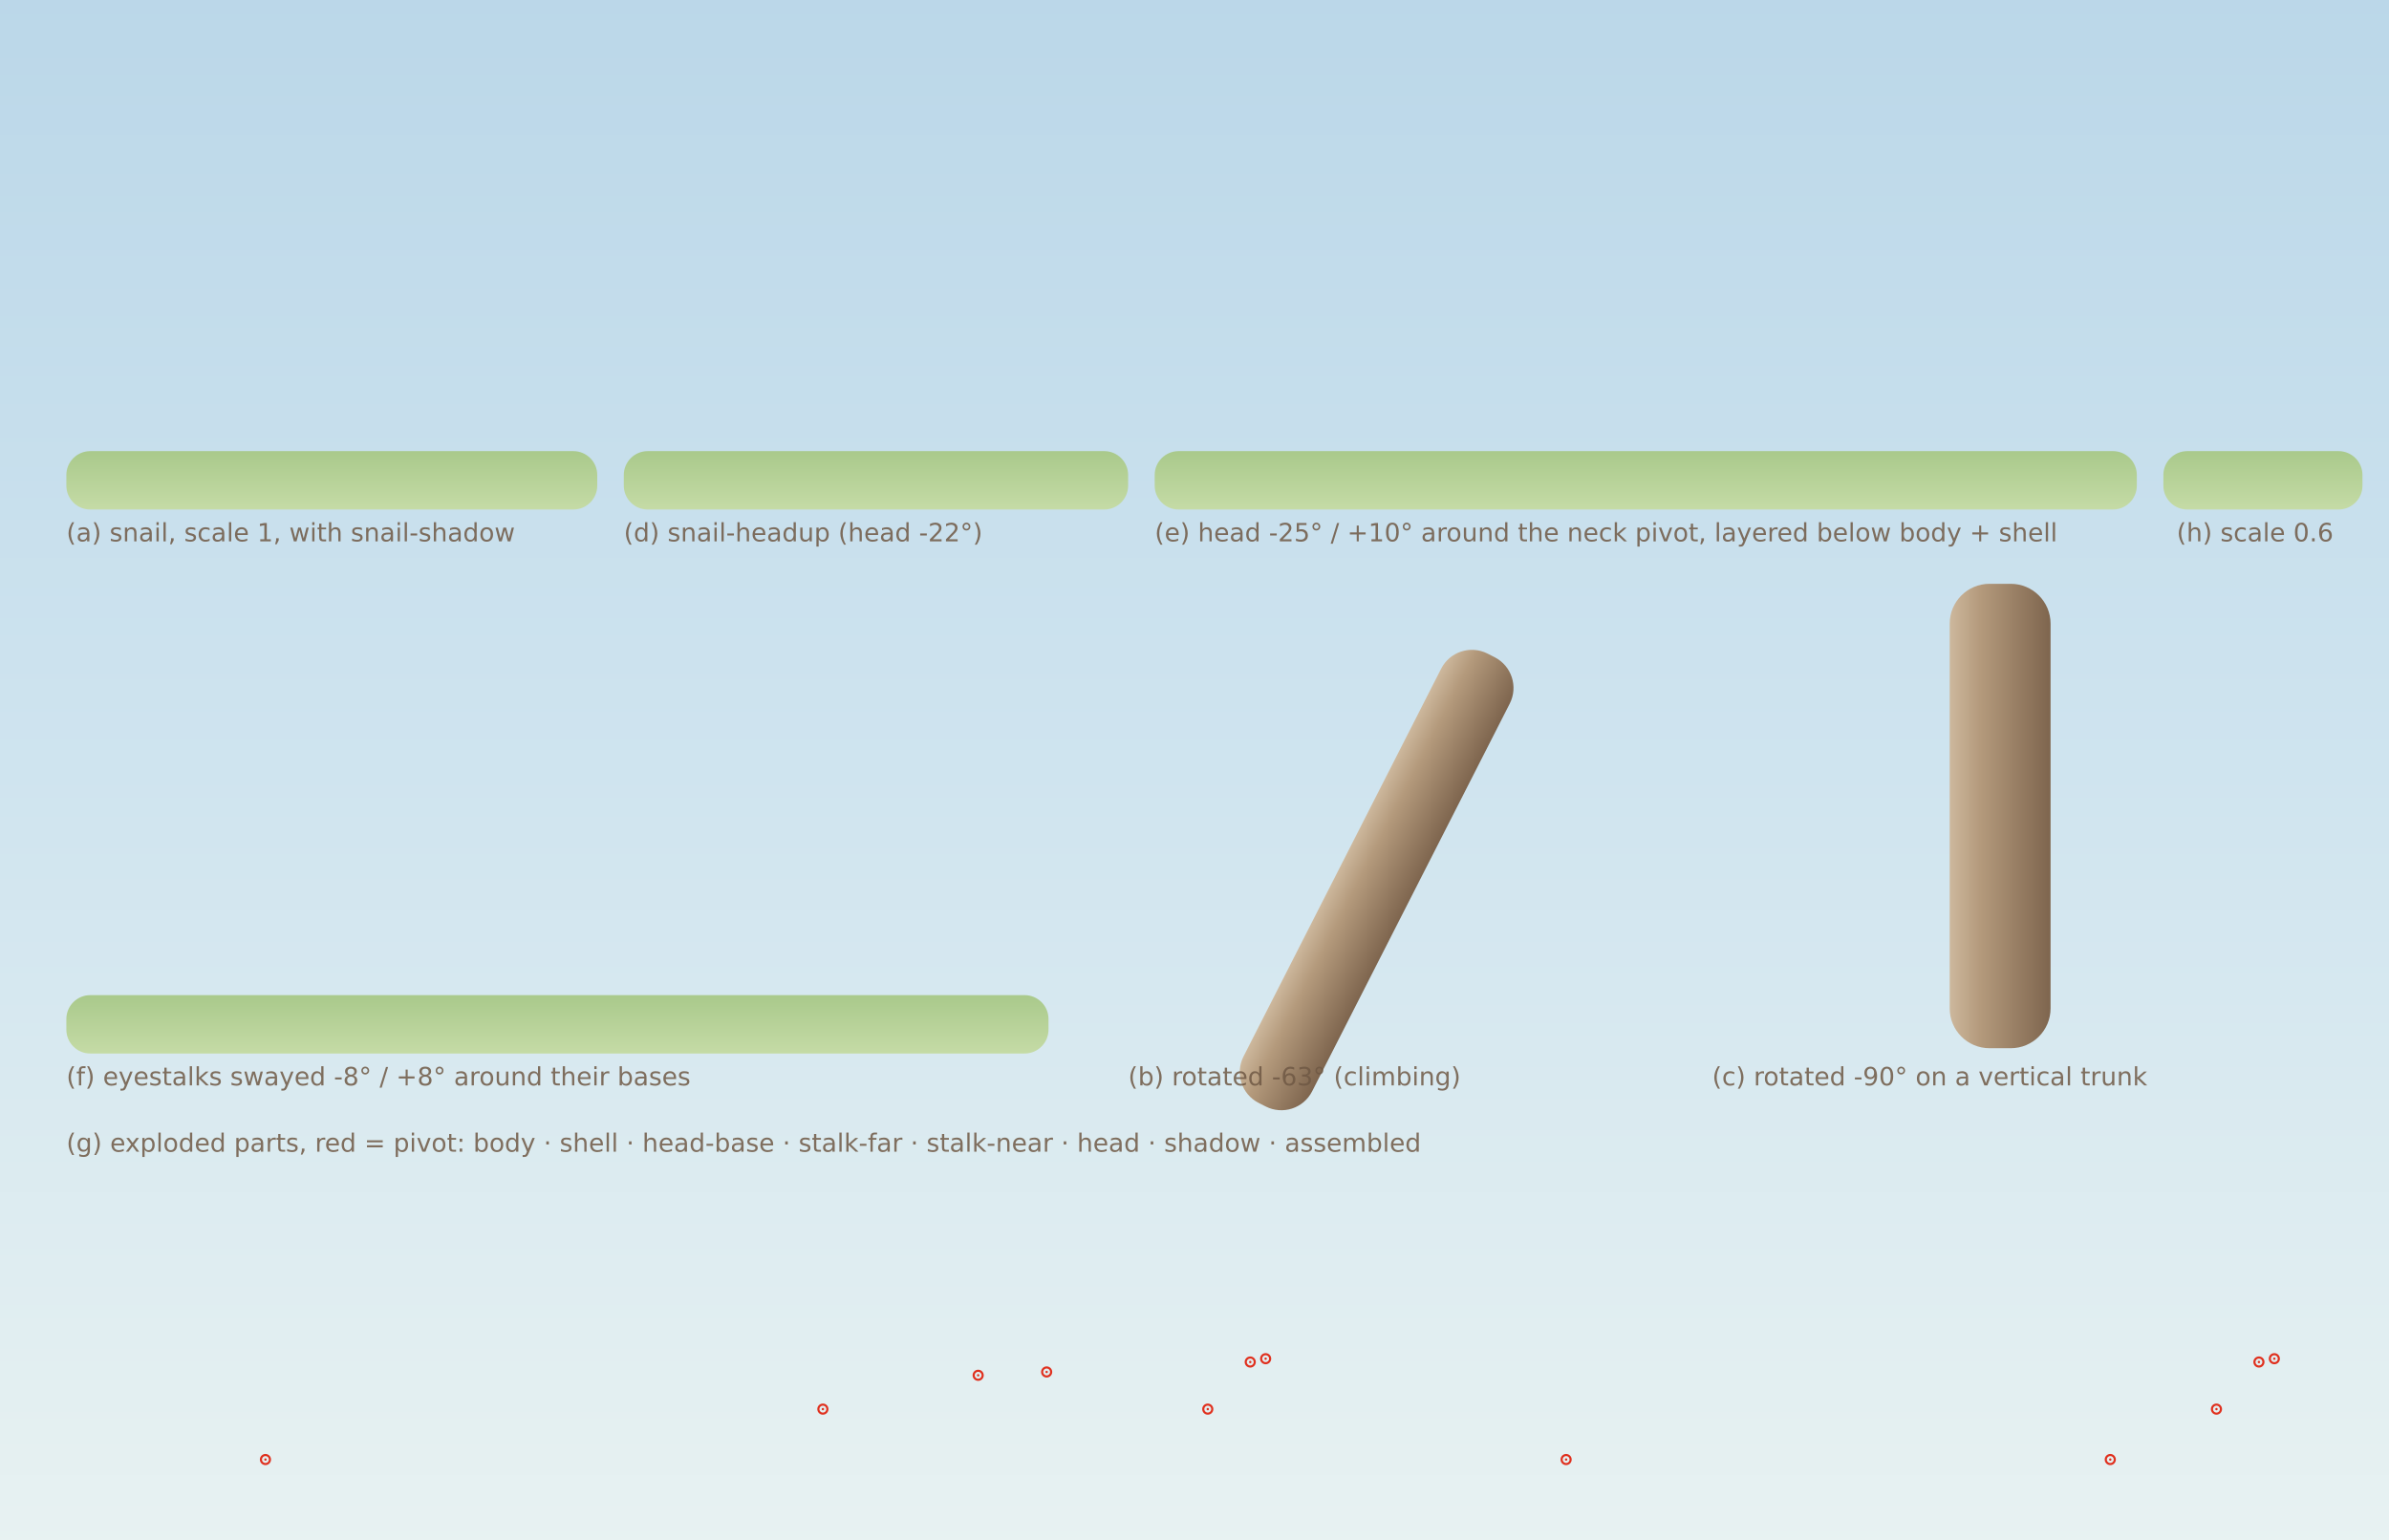
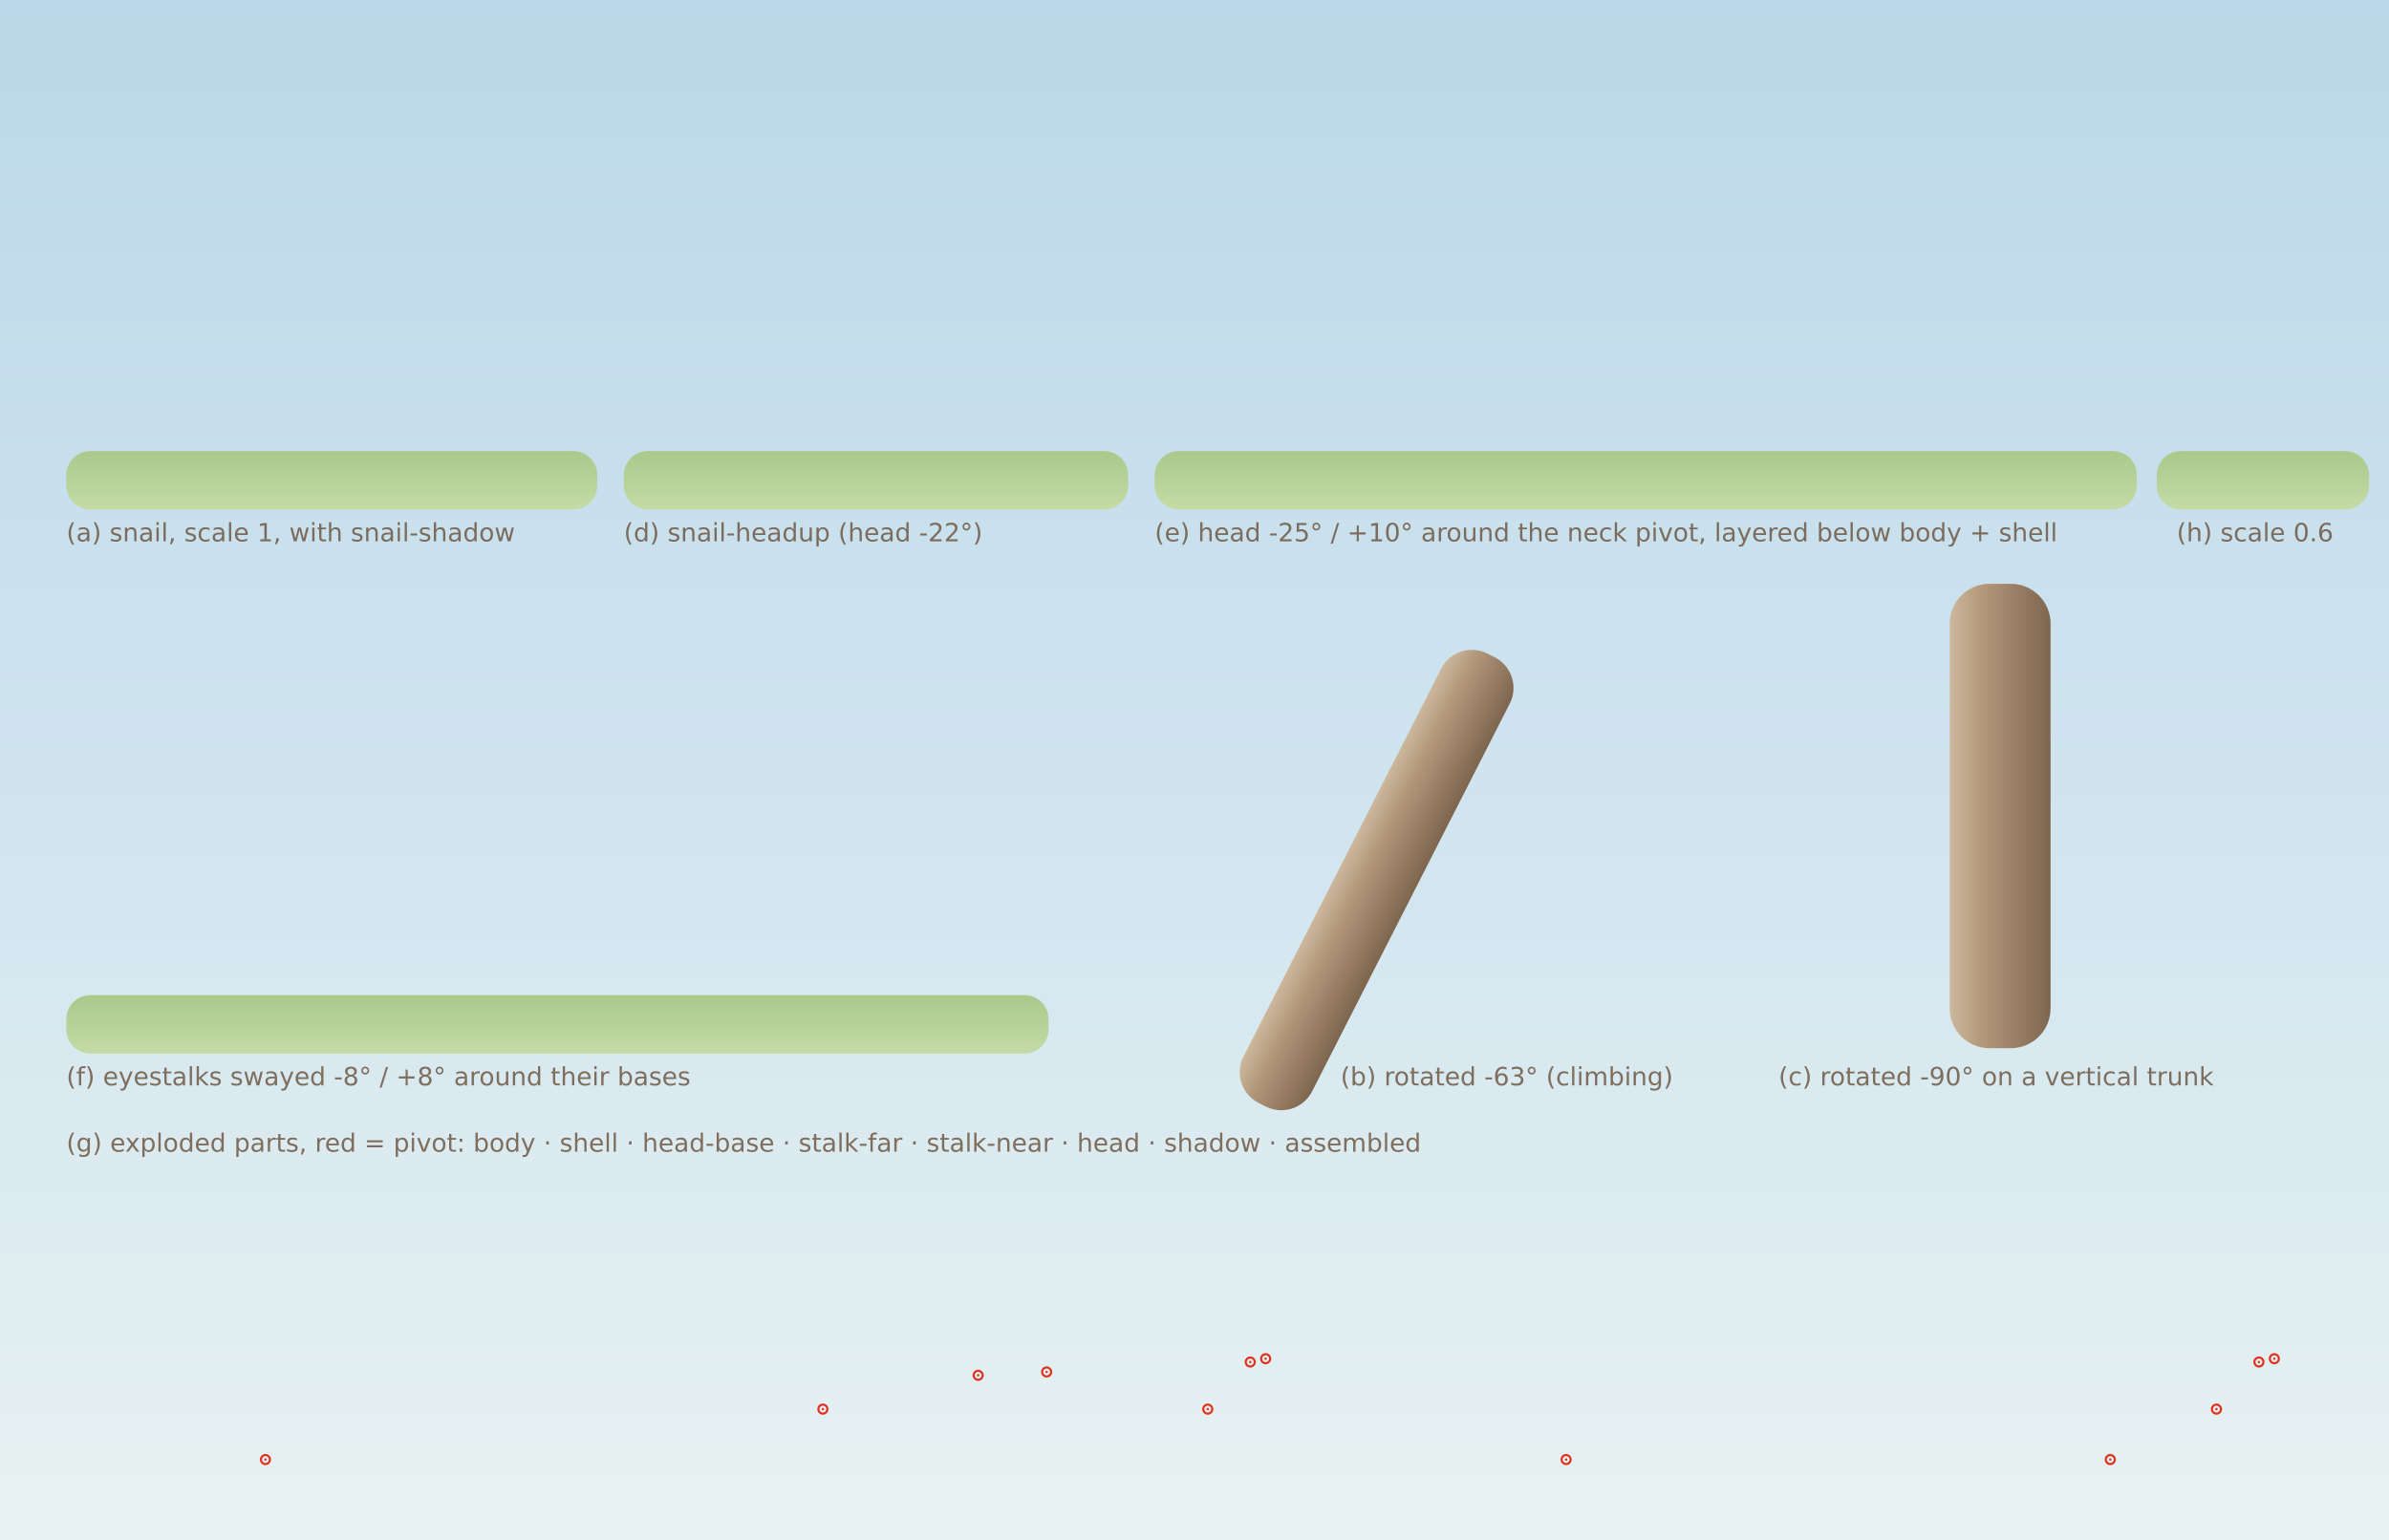
<svg xmlns="http://www.w3.org/2000/svg" width="1800" height="1160" viewBox="0 0 1800 1160">
  <defs>
    <linearGradient id="snail-pv-sky" x1="0" y1="0" x2="0" y2="1">
      <stop offset="0" stop-color="#B9D6E8" />
      <stop offset="0.5" stop-color="#CFE4EF" />
      <stop offset="1" stop-color="#EAF3F2" />
    </linearGradient>
    <linearGradient id="snail-pv-grass" x1="0" y1="0" x2="0" y2="1">
      <stop offset="0" stop-color="#A9C98B" />
      <stop offset="1" stop-color="#C5DBA6" />
    </linearGradient>
    <linearGradient id="snail-pv-bark" x1="0" y1="0" x2="0" y2="1">
      <stop offset="0" stop-color="#CDB89D" />
      <stop offset="0.3" stop-color="#B49A7C" />
      <stop offset="1" stop-color="#7E654E" />
    </linearGradient>
  </defs>
  <rect x="-60" y="-60" width="1920" height="1280" fill="url(#snail-pv-sky)" filter="url(#wc-wash)" />
  <rect x="50" y="340" width="400" height="44" rx="18" fill="url(#snail-pv-grass)" filter="url(#wc-wash)" />
  <g transform="translate(240 350)">
    <use href="#snail-shadow" />
    <use href="#snail" />
  </g>
  <text x="50" y="408" font-family="DejaVu Sans, Arial, sans-serif" font-size="19" fill="#6F5844" opacity="0.85">(a) snail, scale 1, with snail-shadow</text>
  <rect x="470" y="340" width="380" height="44" rx="18" fill="url(#snail-pv-grass)" filter="url(#wc-wash)" />
  <g transform="translate(650 350)">
    <use href="#snail-shadow" />
    <use href="#snail-headup" />
  </g>
  <text x="470" y="408" font-family="DejaVu Sans, Arial, sans-serif" font-size="19" fill="#6F5844" opacity="0.85">(d) snail-headup (head -22°)</text>
  <rect x="870" y="340" width="740" height="44" rx="18" fill="url(#snail-pv-grass)" filter="url(#wc-wash)" />
  <g transform="translate(1050 350)">
    <use href="#snail-shadow" />
    <use href="#snail-head" transform="rotate(-25 80 -38)" />
    <use href="#snail-body" />
    <use href="#snail-shell" />
  </g>
  <g transform="translate(1430 350)">
    <use href="#snail-shadow" />
    <use href="#snail-head" transform="rotate(10 80 -38)" />
    <use href="#snail-body" />
    <use href="#snail-shell" />
  </g>
  <text x="870" y="408" font-family="DejaVu Sans, Arial, sans-serif" font-size="19" fill="#6F5844" opacity="0.85">(e) head -25° / +10° around the neck pivot, layered below body + shell</text>
-   <rect x="1630" y="340" width="150" height="44" rx="18" fill="url(#snail-pv-grass)" filter="url(#wc-wash)" />
-   <g transform="translate(1705 350) scale(0.6)">
+   <rect x="1625" y="340" width="160" height="44" rx="18" fill="url(#snail-pv-grass)" filter="url(#wc-wash)" />
+   <g transform="translate(1688 350) scale(0.6)">
    <use href="#snail-shadow" />
    <use href="#snail" />
  </g>
  <text x="1640" y="408" font-family="DejaVu Sans, Arial, sans-serif" font-size="19" fill="#6F5844" opacity="0.85">(h) scale 0.6</text>
  <rect x="50" y="750" width="740" height="44" rx="18" fill="url(#snail-pv-grass)" filter="url(#wc-wash)" />
  <g transform="translate(240 760)">
    <use href="#snail-shadow" />
    <use href="#snail-stalk-far" transform="rotate(-8 112 -73.5)" />
    <use href="#snail-head-base" />
    <use href="#snail-stalk-near" transform="rotate(-8 123.6 -76)" />
    <use href="#snail-body" />
    <use href="#snail-shell" />
  </g>
  <g transform="translate(610 760)">
    <use href="#snail-shadow" />
    <use href="#snail-stalk-far" transform="rotate(8 112 -73.5)" />
    <use href="#snail-head-base" />
    <use href="#snail-stalk-near" transform="rotate(8 123.6 -76)" />
    <use href="#snail-body" />
    <use href="#snail-shell" />
  </g>
  <text x="50" y="818" font-family="DejaVu Sans, Arial, sans-serif" font-size="19" fill="#6F5844" opacity="0.85">(f) eyestalks swayed -8° / +8° around their bases</text>
  <g transform="translate(1010 655) rotate(-63)">
    <rect x="-185" y="-1" width="380" height="58" rx="26" fill="url(#snail-pv-bark)" filter="url(#wc-paint)" />
    <use href="#snail-shadow" />
    <use href="#snail" />
  </g>
-   <text x="850" y="818" font-family="DejaVu Sans, Arial, sans-serif" font-size="19" fill="#6F5844" opacity="0.85">(b) rotated -63° (climbing)</text>
+   <text x="1010" y="818" font-family="DejaVu Sans, Arial, sans-serif" font-size="19" fill="#6F5844" opacity="0.85">(b) rotated -63° (climbing)</text>
  <g transform="translate(1470 615) rotate(-90)">
    <rect x="-175" y="-1" width="350" height="76" rx="30" fill="url(#snail-pv-bark)" filter="url(#wc-paint)" />
    <use href="#snail-shadow" />
    <use href="#snail" />
  </g>
-   <text x="1290" y="818" font-family="DejaVu Sans, Arial, sans-serif" font-size="19" fill="#6F5844" opacity="0.85">(c) rotated -90° on a vertical trunk</text>
+   <text x="1340" y="818" font-family="DejaVu Sans, Arial, sans-serif" font-size="19" fill="#6F5844" opacity="0.85">(c) rotated -90° on a vertical trunk</text>
  <text x="50" y="868" font-family="DejaVu Sans, Arial, sans-serif" font-size="19" fill="#6F5844" opacity="0.85">(g) exploded parts, red = pivot:  body · shell · head-base · stalk-far · stalk-near · head · shadow · assembled</text>
  <g transform="translate(200 1100)">
    <use href="#snail-body" />
    <circle cx="0" cy="0" r="3.4" fill="none" stroke="#E0301E" stroke-width="1.6" />
    <circle cx="0" cy="0" r="0.9" fill="#E0301E" />
  </g>
  <g transform="translate(470 1110)">
    <use href="#snail-shell" />
  </g>
  <g transform="translate(540 1100)">
    <use href="#snail-head-base" />
    <circle cx="80" cy="-38" r="3.4" fill="none" stroke="#E0301E" stroke-width="1.6" />
    <circle cx="80" cy="-38" r="0.9" fill="#E0301E" />
  </g>
  <g transform="translate(625 1110)">
    <use href="#snail-stalk-far" />
    <circle cx="112" cy="-73.5" r="3.4" fill="none" stroke="#E0301E" stroke-width="1.6" />
    <circle cx="112" cy="-73.5" r="0.9" fill="#E0301E" />
  </g>
  <g transform="translate(665 1110)">
    <use href="#snail-stalk-near" />
    <circle cx="123.6" cy="-76" r="3.4" fill="none" stroke="#E0301E" stroke-width="1.6" />
    <circle cx="123.6" cy="-76" r="0.9" fill="#E0301E" />
  </g>
  <g transform="translate(830 1100)">
    <use href="#snail-head" />
    <circle cx="80" cy="-38" r="3.4" fill="none" stroke="#E0301E" stroke-width="1.6" />
    <circle cx="80" cy="-38" r="0.9" fill="#E0301E" />
    <circle cx="123.6" cy="-76" r="3.4" fill="none" stroke="#E0301E" stroke-width="1.6" />
    <circle cx="123.6" cy="-76" r="0.9" fill="#E0301E" />
    <circle cx="112" cy="-73.5" r="3.4" fill="none" stroke="#E0301E" stroke-width="1.6" />
    <circle cx="112" cy="-73.5" r="0.9" fill="#E0301E" />
  </g>
  <g transform="translate(1180 1100)">
    <use href="#snail-shadow" />
    <circle cx="0" cy="0" r="3.4" fill="none" stroke="#E0301E" stroke-width="1.6" />
    <circle cx="0" cy="0" r="0.9" fill="#E0301E" />
  </g>
  <g transform="translate(1590 1100)">
    <use href="#snail" />
    <circle cx="0" cy="0" r="3.4" fill="none" stroke="#E0301E" stroke-width="1.6" />
    <circle cx="0" cy="0" r="0.9" fill="#E0301E" />
    <circle cx="80" cy="-38" r="3.4" fill="none" stroke="#E0301E" stroke-width="1.6" />
    <circle cx="80" cy="-38" r="0.9" fill="#E0301E" />
    <circle cx="123.6" cy="-76" r="3.4" fill="none" stroke="#E0301E" stroke-width="1.6" />
    <circle cx="123.6" cy="-76" r="0.9" fill="#E0301E" />
    <circle cx="112" cy="-73.5" r="3.4" fill="none" stroke="#E0301E" stroke-width="1.6" />
    <circle cx="112" cy="-73.5" r="0.9" fill="#E0301E" />
  </g>
</svg>
